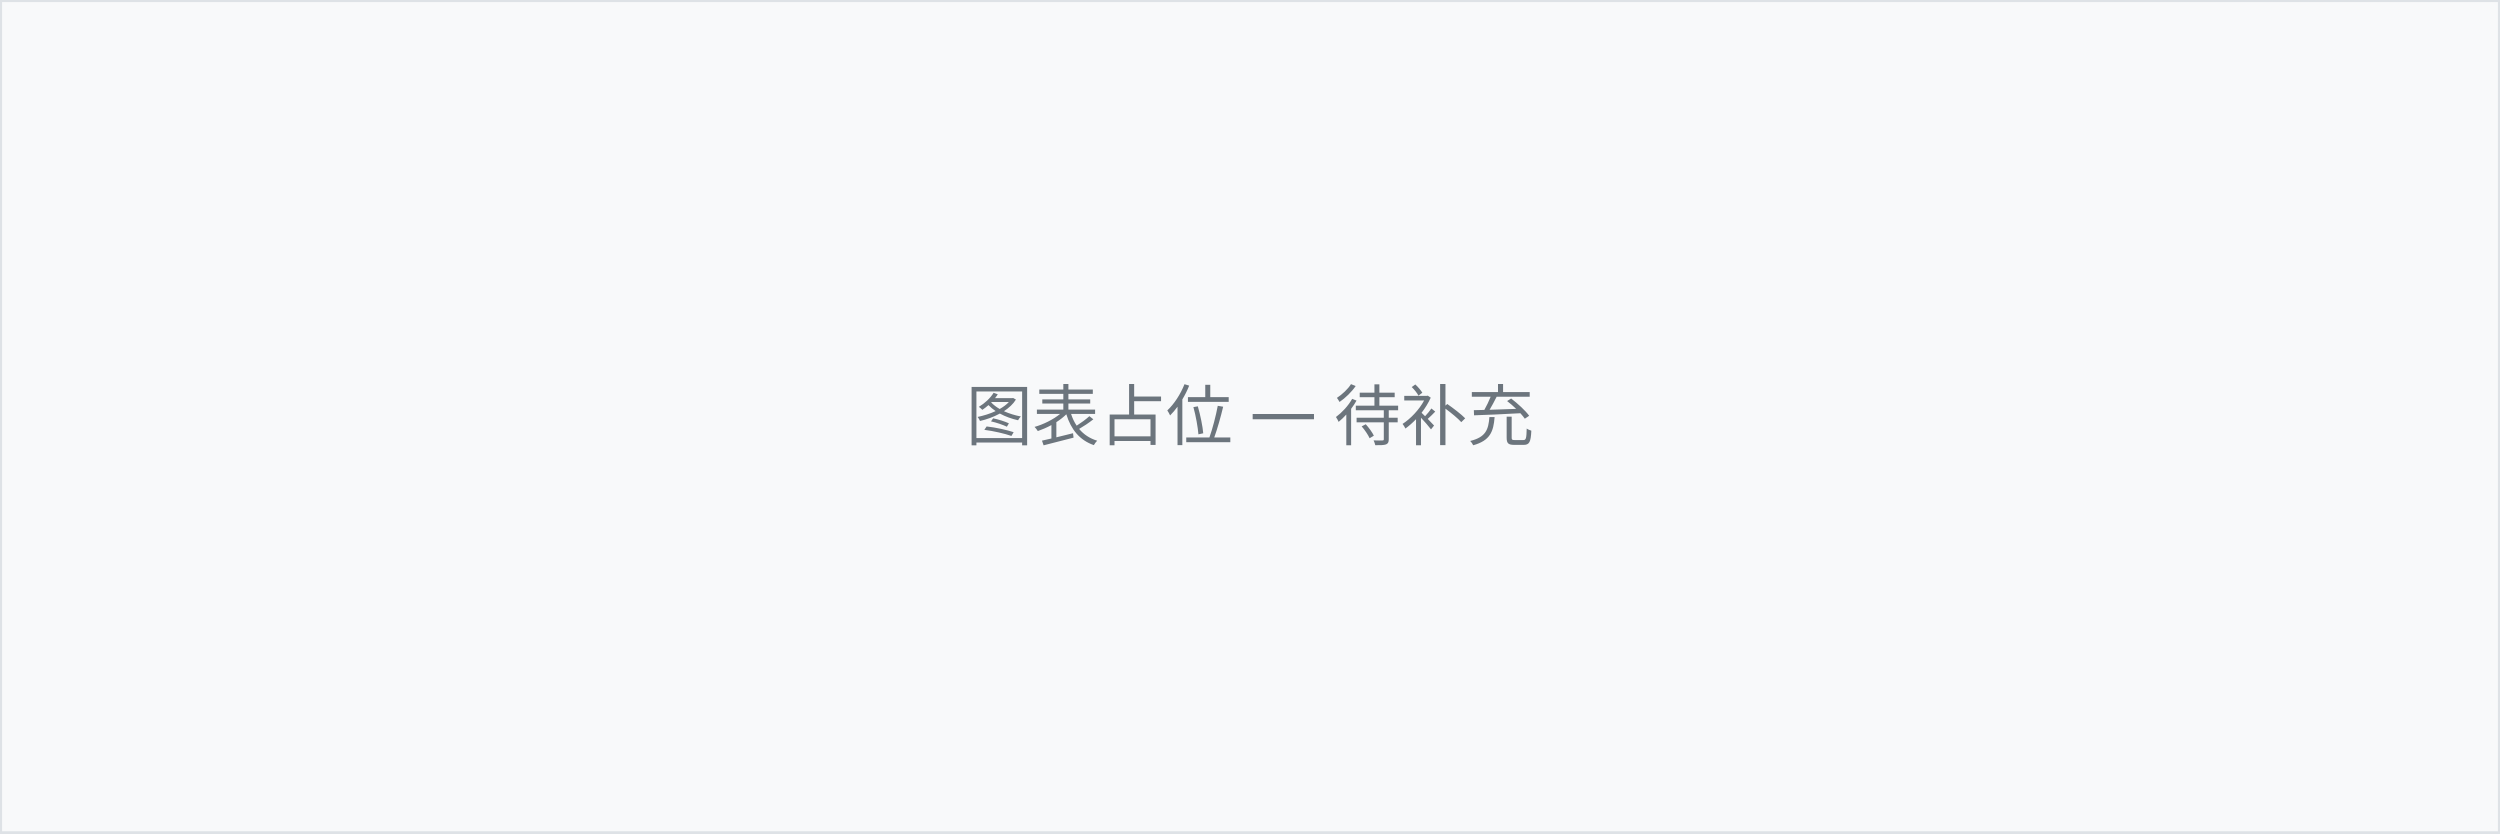
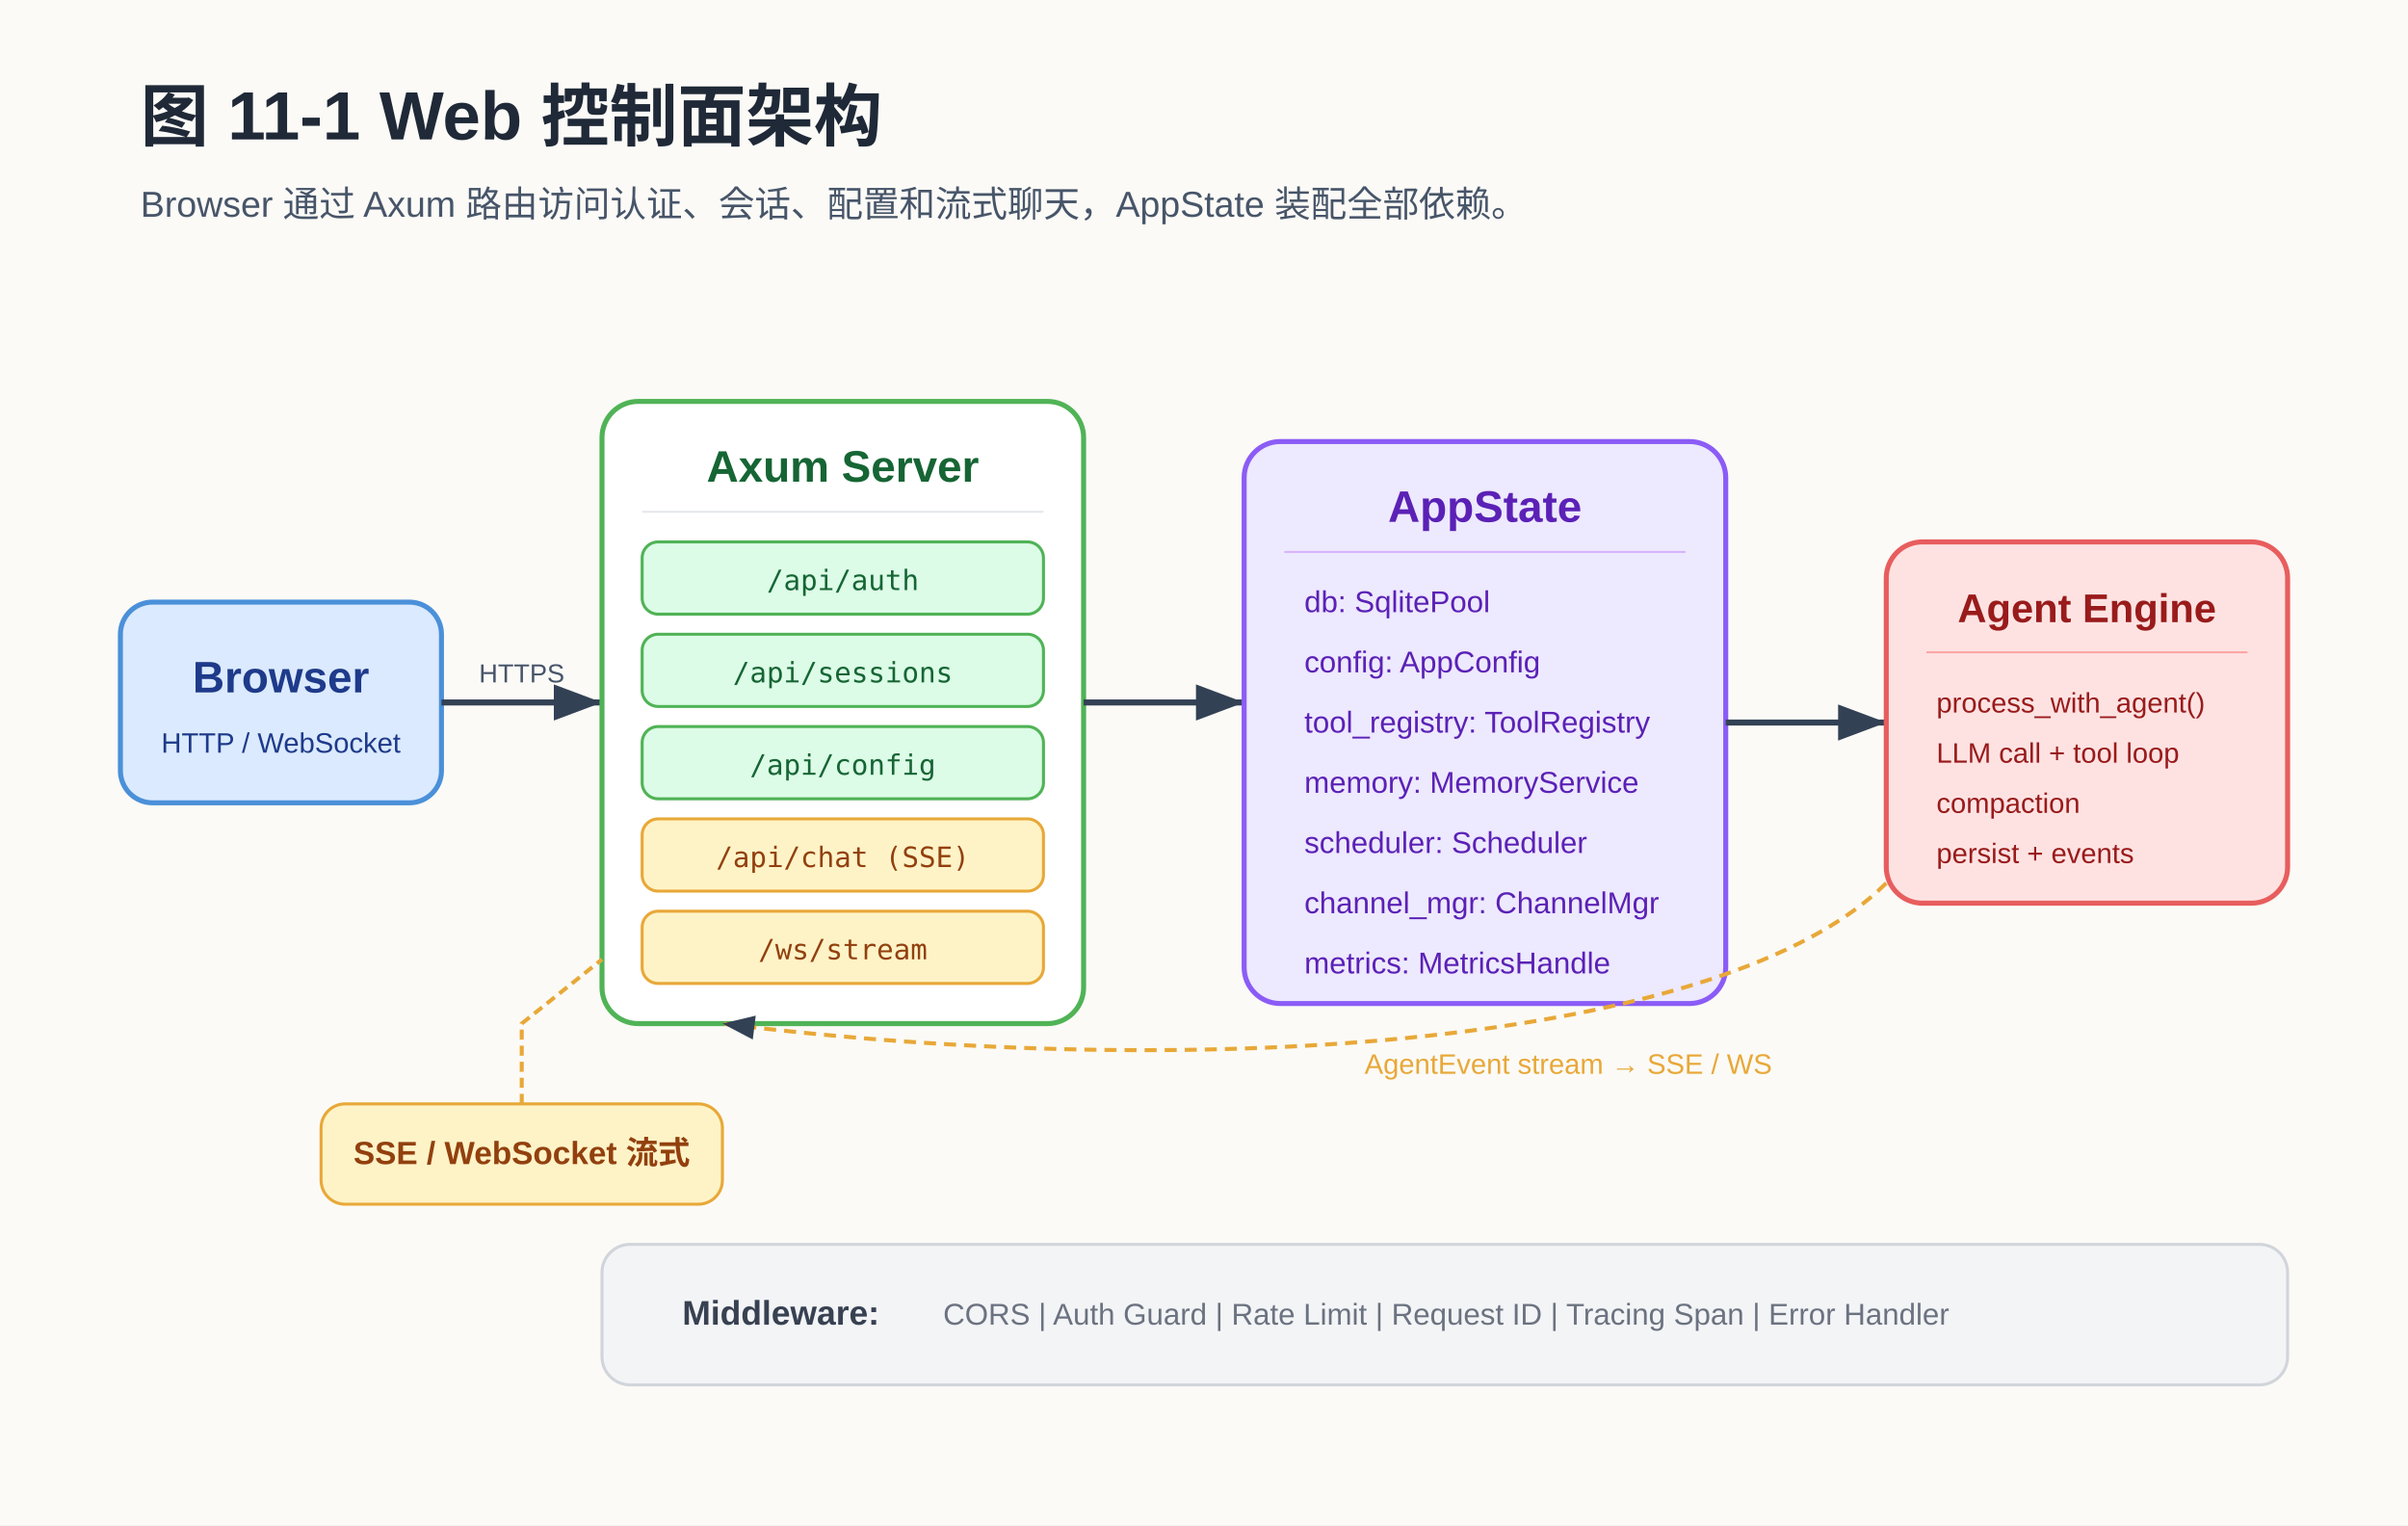
- <svg xmlns="http://www.w3.org/2000/svg" viewBox="0 0 600 200">
-   <rect width="600" height="200" fill="#f8f9fa" stroke="#dee2e6" stroke-width="1" />
-   <text x="300" y="100" text-anchor="middle" dominant-baseline="middle" font-family="PingFang SC, sans-serif" font-size="16" fill="#6c757d">图表占位 — 待补充</text>
+ <svg xmlns="http://www.w3.org/2000/svg" width="1200" height="760" viewBox="0 0 1200 760">
+   <defs>
+     <marker id="arrow" markerWidth="10" markerHeight="10" refX="8" refY="3" orient="auto">
+       <path d="M0,0 L8,3 L0,6 Z" fill="#334155" />
+     </marker>
+   </defs>
+   <rect width="1200" height="760" fill="#fbfaf6" />
+   <text x="70" y="70" font-family="PingFang SC, Arial, sans-serif" font-size="34" font-weight="700" fill="#1f2937">图 11-1  Web 控制面架构</text>
+   <text x="70" y="108" font-family="PingFang SC, Arial, sans-serif" font-size="18" fill="#475569">Browser 通过 Axum 路由访问认证、会话、配置和流式聊天，AppState 装配全部依赖。</text>
+   <rect x="60" y="300" width="160" height="100" rx="16" fill="#dbeafe" stroke="#4A90D9" stroke-width="2.5" />
+   <text x="140" y="345" text-anchor="middle" font-family="PingFang SC, Arial, sans-serif" font-size="22" font-weight="700" fill="#1e3a8a">Browser</text>
+   <text x="140" y="375" text-anchor="middle" font-family="PingFang SC, Arial, sans-serif" font-size="14" fill="#1e3a8a">HTTP / WebSocket</text>
+   <path d="M220 350 H300" stroke="#334155" stroke-width="3" marker-end="url(#arrow)" />
+   <text x="260" y="340" text-anchor="middle" font-family="PingFang SC, Arial, sans-serif" font-size="13" fill="#475569">HTTPS</text>
+   <rect x="300" y="200" width="240" height="310" rx="18" fill="#ffffff" stroke="#50B356" stroke-width="2.5" />
+   <text x="420" y="240" text-anchor="middle" font-family="PingFang SC, Arial, sans-serif" font-size="22" font-weight="700" fill="#166534">Axum Server</text>
+   <line x1="320" y1="255" x2="520" y2="255" stroke="#e5e7eb" stroke-width="1" />
+   <rect x="320" y="270" width="200" height="36" rx="8" fill="#dcfce7" stroke="#50B356" stroke-width="1.5" />
+   <text x="420" y="294" text-anchor="middle" font-family="monospace" font-size="14" fill="#166534">/api/auth</text>
+   <rect x="320" y="316" width="200" height="36" rx="8" fill="#dcfce7" stroke="#50B356" stroke-width="1.5" />
+   <text x="420" y="340" text-anchor="middle" font-family="monospace" font-size="14" fill="#166534">/api/sessions</text>
+   <rect x="320" y="362" width="200" height="36" rx="8" fill="#dcfce7" stroke="#50B356" stroke-width="1.5" />
+   <text x="420" y="386" text-anchor="middle" font-family="monospace" font-size="14" fill="#166534">/api/config</text>
+   <rect x="320" y="408" width="200" height="36" rx="8" fill="#fef3c7" stroke="#E8A838" stroke-width="1.5" />
+   <text x="420" y="432" text-anchor="middle" font-family="monospace" font-size="14" fill="#92400e">/api/chat (SSE)</text>
+   <rect x="320" y="454" width="200" height="36" rx="8" fill="#fef3c7" stroke="#E8A838" stroke-width="1.5" />
+   <text x="420" y="478" text-anchor="middle" font-family="monospace" font-size="14" fill="#92400e">/ws/stream</text>
+   <rect x="160" y="550" width="200" height="50" rx="12" fill="#fef3c7" stroke="#E8A838" stroke-width="1.5" />
+   <text x="260" y="580" text-anchor="middle" font-family="PingFang SC, Arial, sans-serif" font-size="16" font-weight="600" fill="#92400e">SSE / WebSocket 流式</text>
+   <path d="M260 550 L260 510 L300 478" fill="none" stroke="#E8A838" stroke-width="2" stroke-dasharray="5,3" />
+   <path d="M540 350 H620" stroke="#334155" stroke-width="3" marker-end="url(#arrow)" />
+   <rect x="620" y="220" width="240" height="280" rx="18" fill="#ede9fe" stroke="#8B5CF6" stroke-width="2.5" />
+   <text x="740" y="260" text-anchor="middle" font-family="PingFang SC, Arial, sans-serif" font-size="22" font-weight="700" fill="#5b21b6">AppState</text>
+   <line x1="640" y1="275" x2="840" y2="275" stroke="#d8b4fe" stroke-width="1" />
+   <text x="650" y="305" font-family="PingFang SC, Arial, sans-serif" font-size="15" fill="#5b21b6">db: SqlitePool</text>
+   <text x="650" y="335" font-family="PingFang SC, Arial, sans-serif" font-size="15" fill="#5b21b6">config: AppConfig</text>
+   <text x="650" y="365" font-family="PingFang SC, Arial, sans-serif" font-size="15" fill="#5b21b6">tool_registry: ToolRegistry</text>
+   <text x="650" y="395" font-family="PingFang SC, Arial, sans-serif" font-size="15" fill="#5b21b6">memory: MemoryService</text>
+   <text x="650" y="425" font-family="PingFang SC, Arial, sans-serif" font-size="15" fill="#5b21b6">scheduler: Scheduler</text>
+   <text x="650" y="455" font-family="PingFang SC, Arial, sans-serif" font-size="15" fill="#5b21b6">channel_mgr: ChannelMgr</text>
+   <text x="650" y="485" font-family="PingFang SC, Arial, sans-serif" font-size="15" fill="#5b21b6">metrics: MetricsHandle</text>
+   <path d="M860 360 H940" stroke="#334155" stroke-width="3" marker-end="url(#arrow)" />
+   <rect x="940" y="270" width="200" height="180" rx="18" fill="#fee2e2" stroke="#E85D5D" stroke-width="2.5" />
+   <text x="1040" y="310" text-anchor="middle" font-family="PingFang SC, Arial, sans-serif" font-size="20" font-weight="700" fill="#991b1b">Agent Engine</text>
+   <line x1="960" y1="325" x2="1120" y2="325" stroke="#fca5a5" stroke-width="1" />
+   <text x="965" y="355" font-family="PingFang SC, Arial, sans-serif" font-size="14" fill="#991b1b">process_with_agent()</text>
+   <text x="965" y="380" font-family="PingFang SC, Arial, sans-serif" font-size="14" fill="#991b1b">LLM call + tool loop</text>
+   <text x="965" y="405" font-family="PingFang SC, Arial, sans-serif" font-size="14" fill="#991b1b">compaction</text>
+   <text x="965" y="430" font-family="PingFang SC, Arial, sans-serif" font-size="14" fill="#991b1b">persist + events</text>
+   <path d="M940 440 C860 520, 600 540, 360 510" fill="none" stroke="#E8A838" stroke-width="2" stroke-dasharray="6,4" marker-end="url(#arrow)" />
+   <text x="680" y="535" font-family="PingFang SC, Arial, sans-serif" font-size="14" fill="#E8A838">AgentEvent stream → SSE / WS</text>
+   <rect x="300" y="620" width="840" height="70" rx="14" fill="#f3f4f6" stroke="#d1d5db" stroke-width="1.5" />
+   <text x="340" y="660" font-family="PingFang SC, Arial, sans-serif" font-size="17" font-weight="600" fill="#374151">Middleware:</text>
+   <text x="470" y="660" font-family="PingFang SC, Arial, sans-serif" font-size="15" fill="#6B7280">CORS  |  Auth Guard  |  Rate Limit  |  Request ID  |  Tracing Span  |  Error Handler</text>
</svg>
